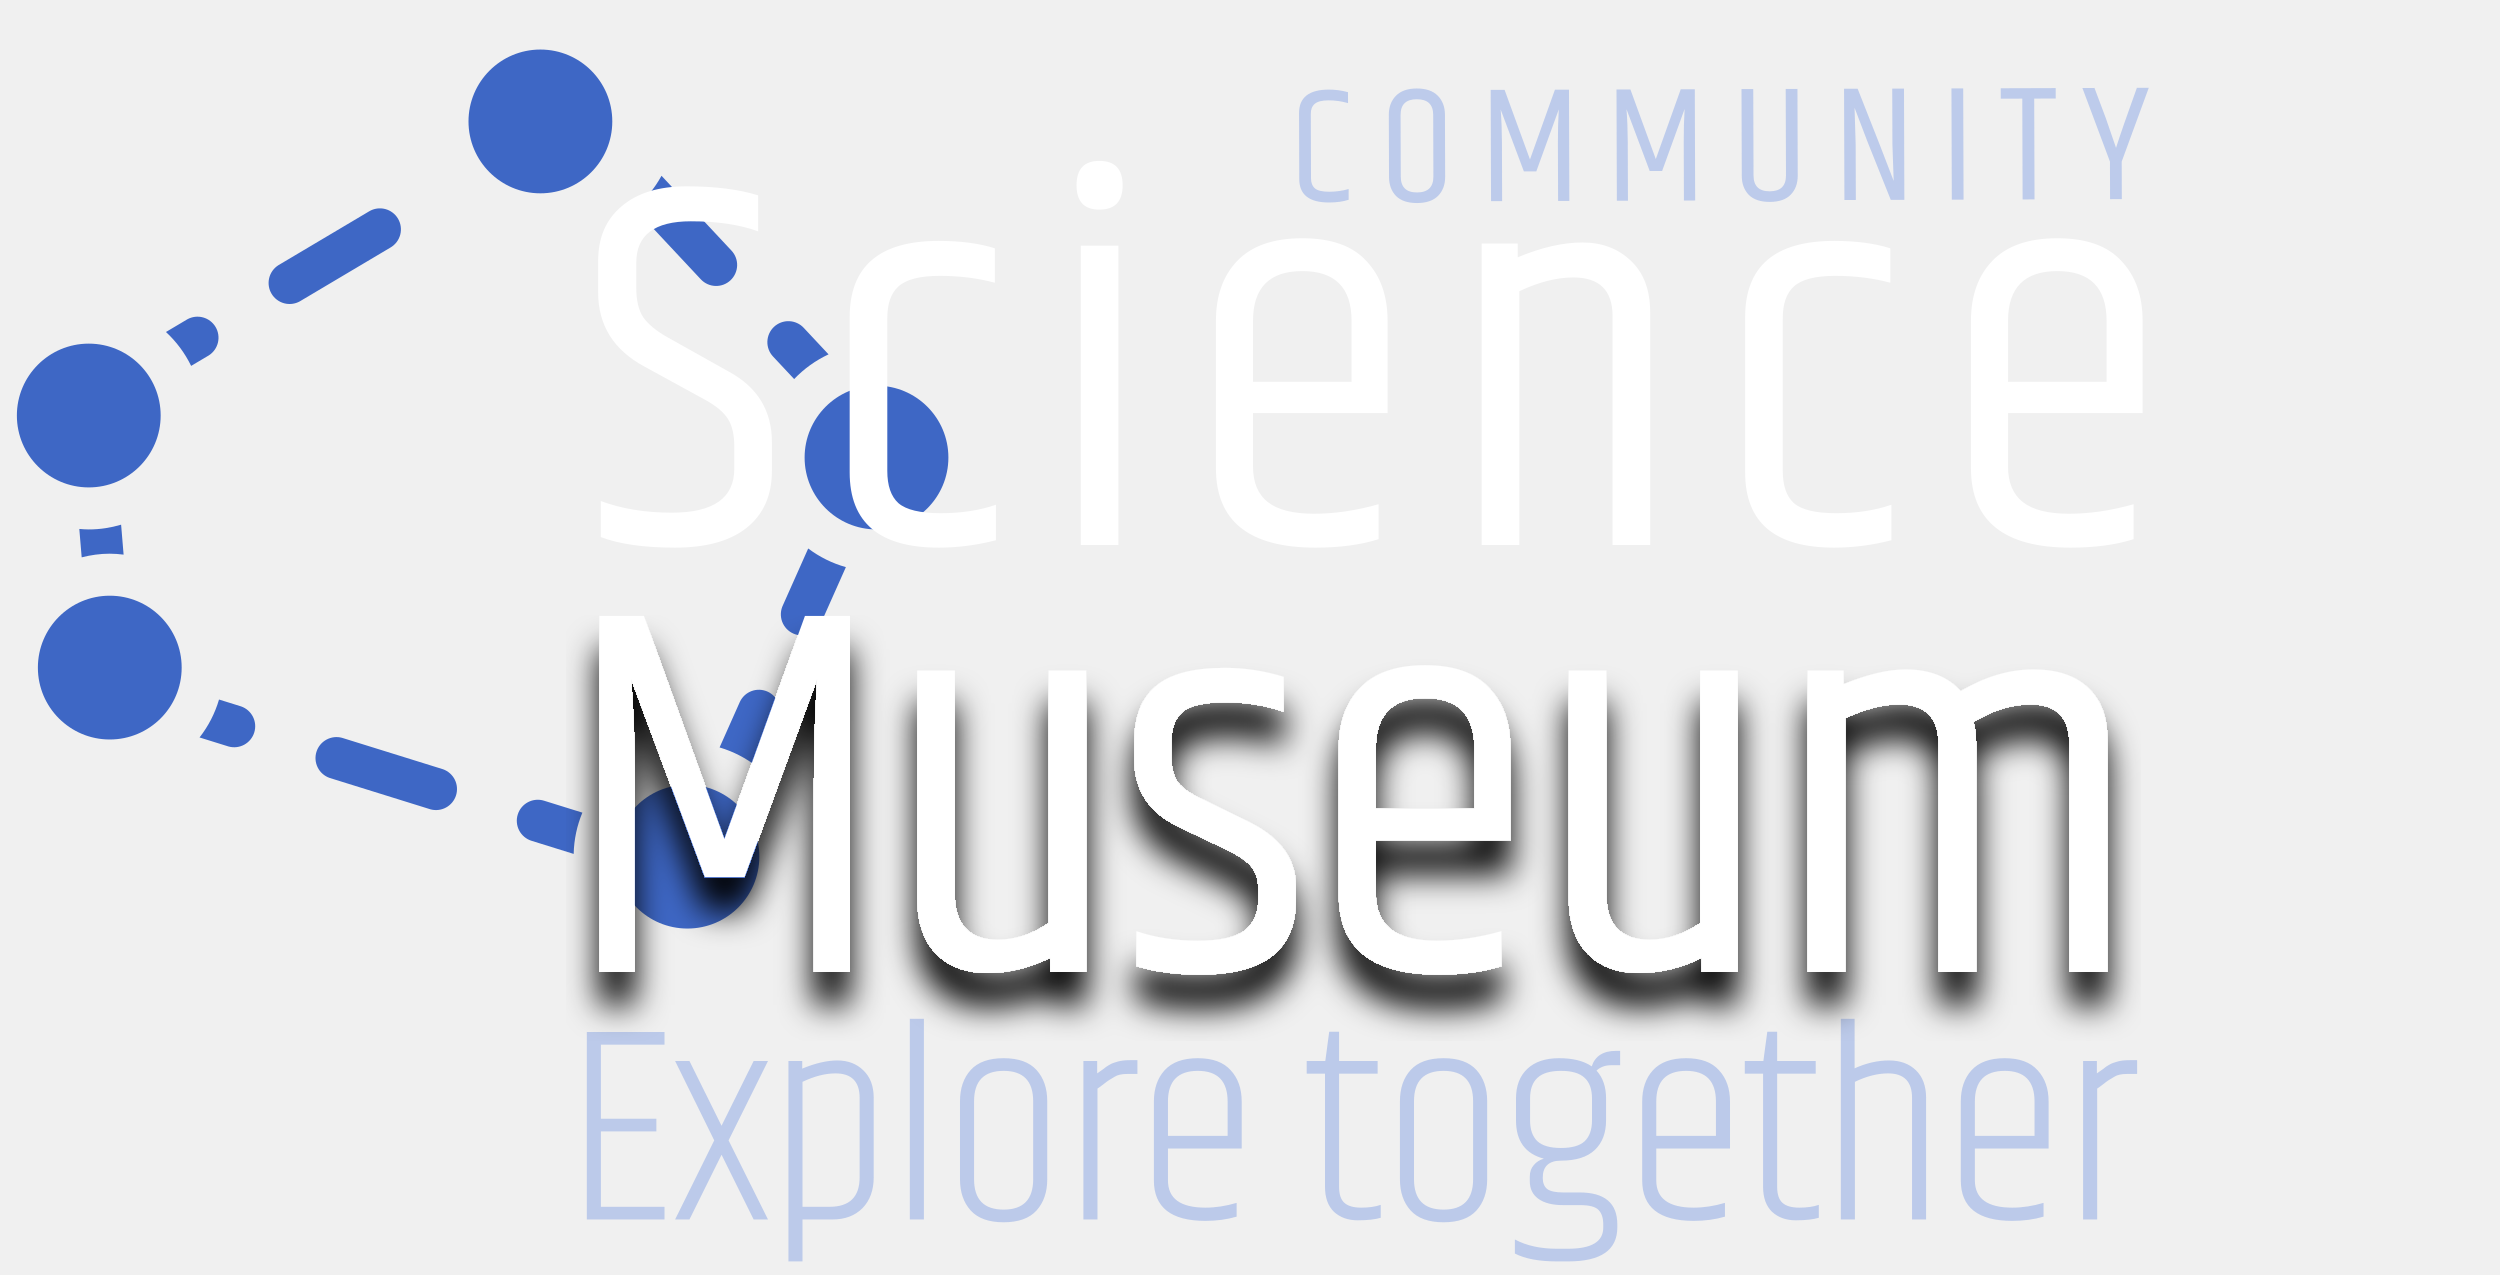
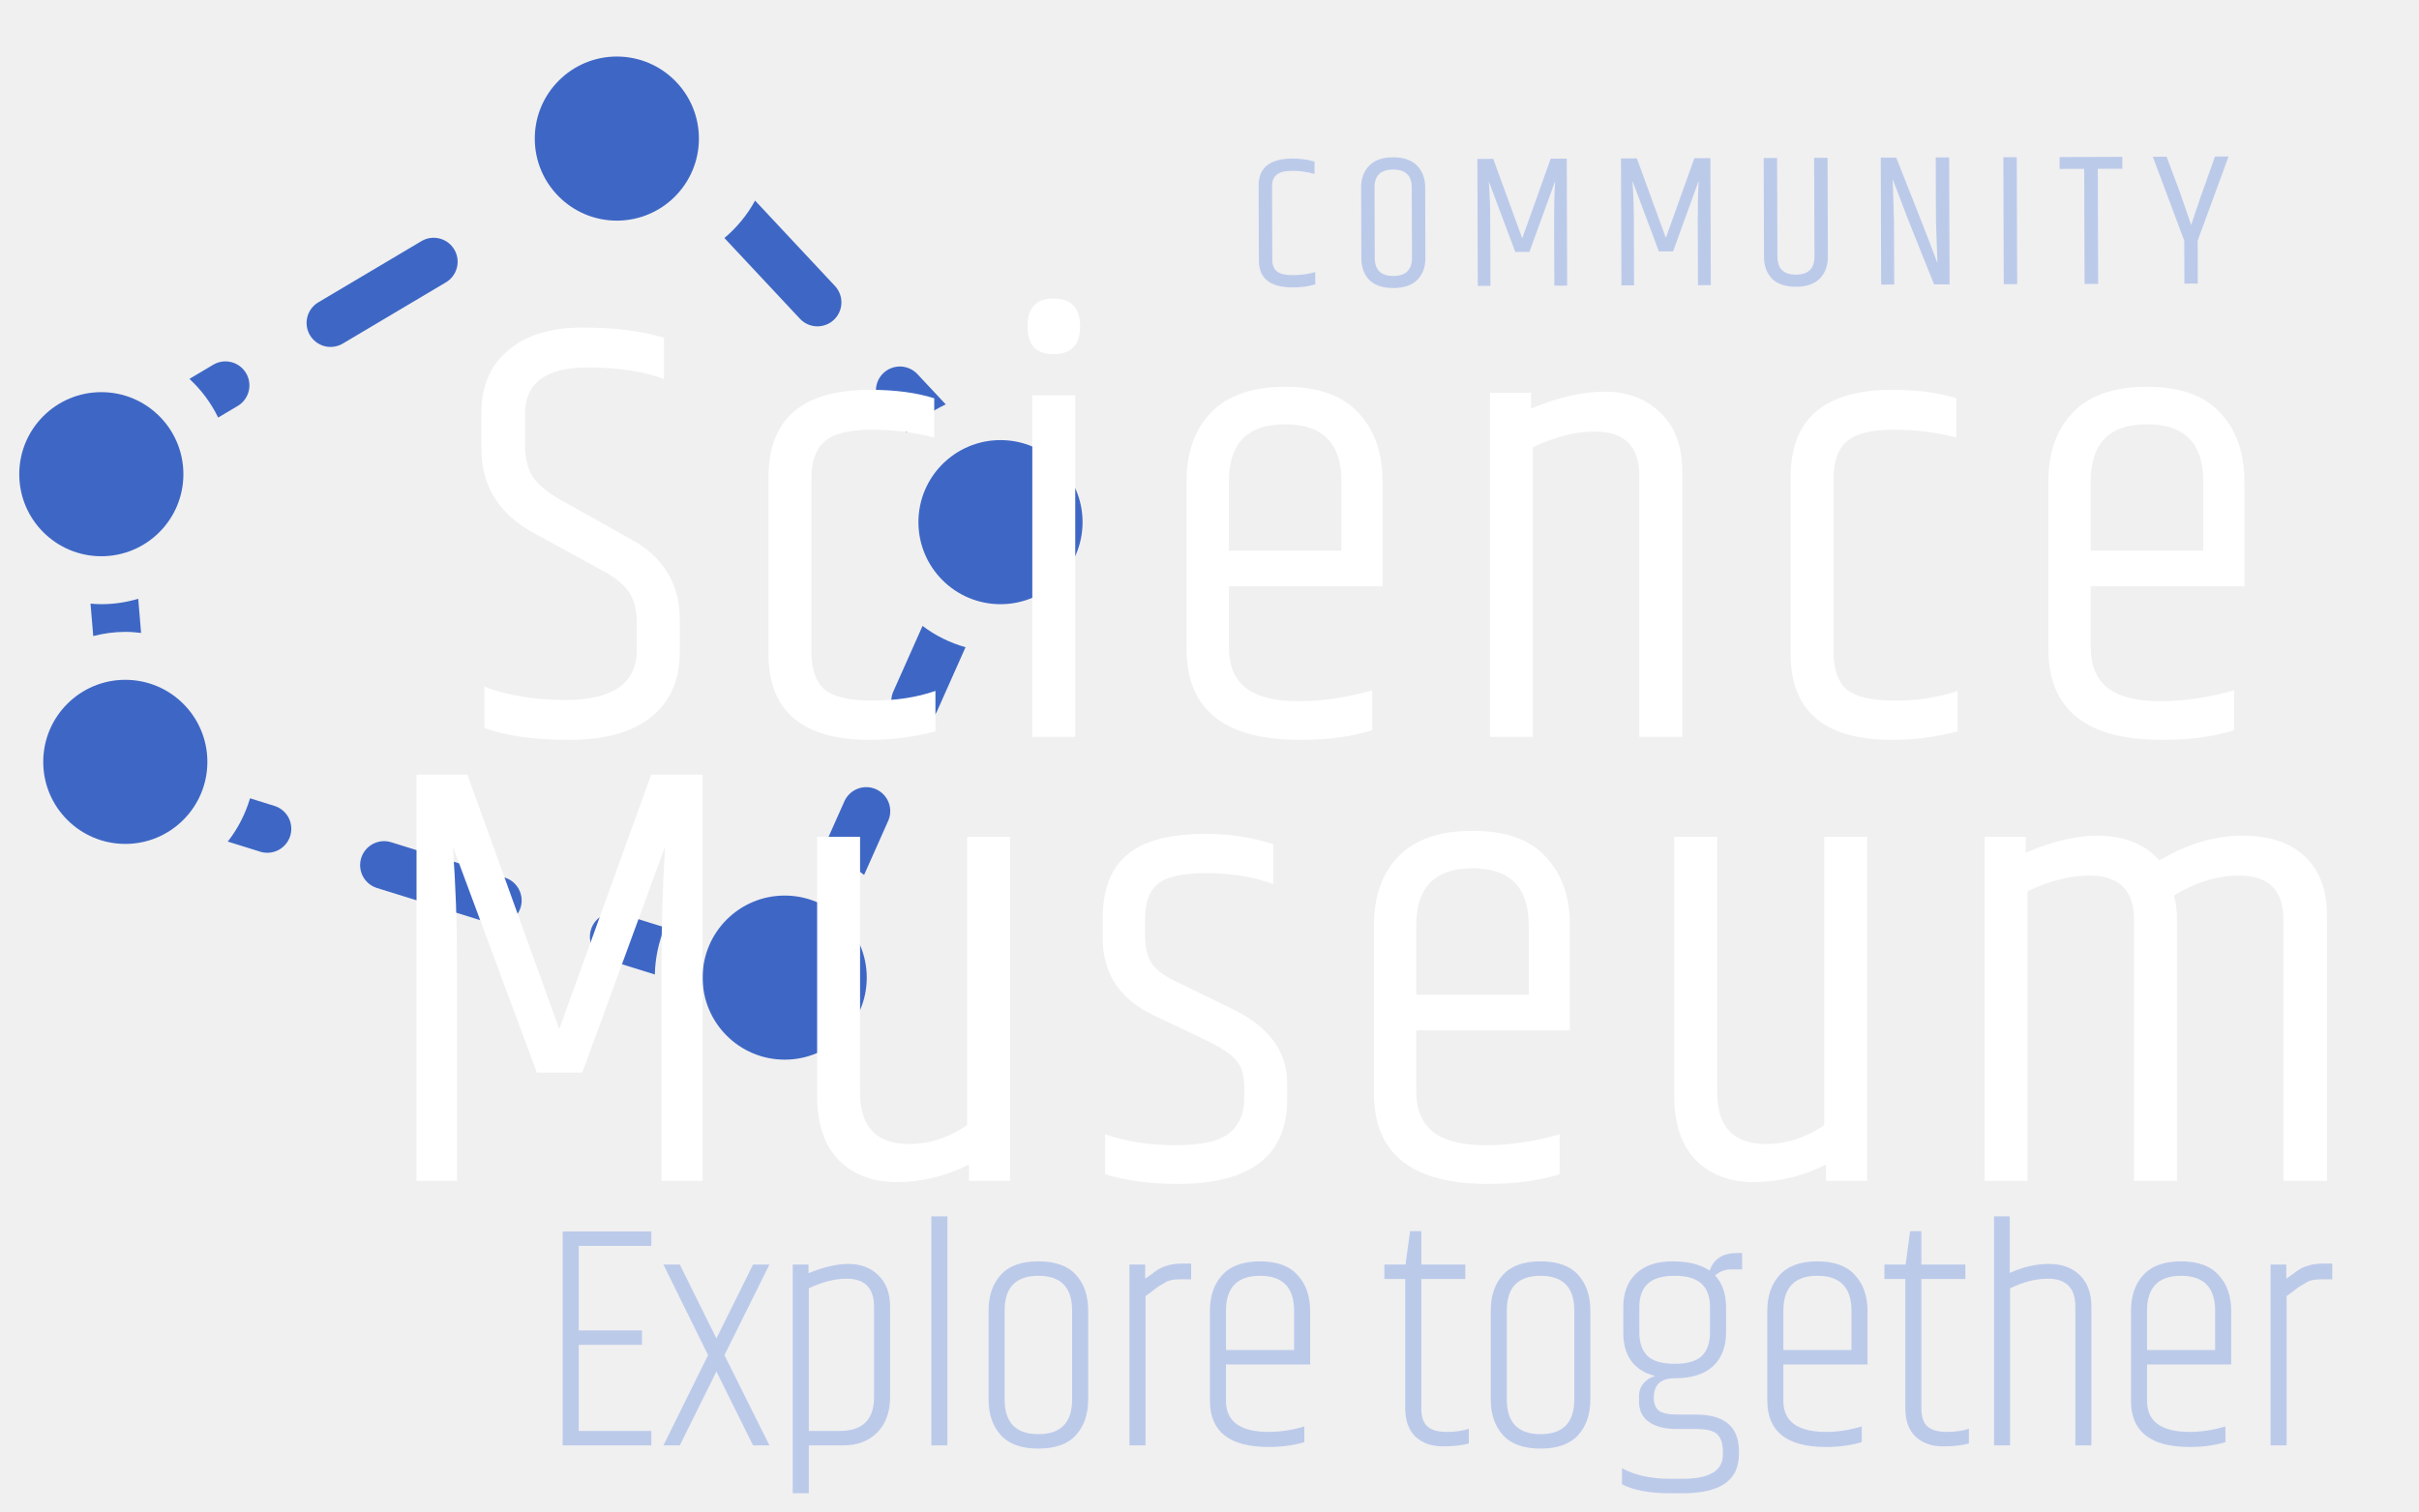
- <svg xmlns="http://www.w3.org/2000/svg" width="302" height="154" viewBox="0 0 302 154" fill="none">
+ <svg xmlns="http://www.w3.org/2000/svg" width="256" height="160" viewBox="0 0 256 160" fill="none">
  <path d="M65.28 23.354C70.077 23.354 73.965 19.466 73.965 14.669C73.965 9.873 70.077 5.985 65.28 5.985C60.484 5.985 56.595 9.873 56.595 14.669C56.595 19.466 60.484 23.354 65.28 23.354Z" fill="#3E67C5" />
  <path d="M105.882 63.956C110.678 63.956 114.566 60.067 114.566 55.271C114.566 50.474 110.678 46.586 105.882 46.586C101.085 46.586 97.197 50.474 97.197 55.271C97.197 60.067 101.085 63.956 105.882 63.956Z" fill="#3E67C5" />
  <path d="M83.043 112.169C87.84 112.169 91.728 108.281 91.728 103.484C91.728 98.688 87.84 94.799 83.043 94.799C78.246 94.799 74.358 98.688 74.358 103.484C74.358 108.281 78.246 112.169 83.043 112.169Z" fill="#3E67C5" />
  <path d="M13.261 89.331C18.057 89.331 21.946 85.442 21.946 80.646C21.946 75.849 18.057 71.961 13.261 71.961C8.464 71.961 4.576 75.849 4.576 80.646C4.576 85.442 8.464 89.331 13.261 89.331Z" fill="#3E67C5" />
  <path d="M65.72 96.725C65.402 96.625 65.067 96.59 64.736 96.62C64.404 96.649 64.081 96.745 63.786 96.899C63.491 97.054 63.229 97.266 63.016 97.522C62.803 97.778 62.642 98.074 62.544 98.392C62.444 98.71 62.409 99.045 62.439 99.377C62.469 99.709 62.564 100.031 62.719 100.326C62.874 100.621 63.085 100.883 63.341 101.096C63.597 101.309 63.893 101.47 64.211 101.569L69.3 103.153C69.342 101.391 69.706 99.706 70.354 98.166L65.72 96.725V96.725ZM14.931 66.999L14.63 63.382C13.391 63.75 12.081 63.956 10.724 63.956C10.338 63.956 9.958 63.929 9.58 63.897L9.867 67.328C10.955 67.05 12.088 66.886 13.262 66.886C13.827 66.886 14.383 66.932 14.931 66.999ZM94.023 86.828C94.275 86.217 94.279 85.532 94.033 84.918C93.788 84.304 93.313 83.811 92.709 83.542C92.105 83.273 91.42 83.25 90.8 83.478C90.18 83.706 89.673 84.167 89.387 84.763L86.925 90.291C88.585 90.78 90.111 91.578 91.447 92.614L94.023 86.828V86.828ZM29.134 85.336L26.459 84.503C25.971 86.165 25.172 87.72 24.105 89.085L27.626 90.181C28.26 90.353 28.936 90.272 29.512 89.956C30.088 89.64 30.519 89.112 30.714 88.485C30.909 87.858 30.854 87.179 30.559 86.592C30.265 86.005 29.754 85.555 29.134 85.336V85.336ZM48.077 26.412C47.907 26.125 47.682 25.875 47.415 25.675C47.148 25.475 46.844 25.33 46.522 25.248C46.199 25.165 45.863 25.147 45.533 25.195C45.203 25.242 44.886 25.355 44.599 25.525L33.616 32.046C33.062 32.401 32.666 32.958 32.514 33.599C32.362 34.24 32.465 34.915 32.801 35.481C33.137 36.047 33.681 36.461 34.316 36.635C34.952 36.808 35.63 36.727 36.207 36.41L47.19 29.889C47.768 29.545 48.186 28.986 48.353 28.334C48.519 27.682 48.42 26.99 48.077 26.412ZM53.525 92.928L41.33 89.132C40.695 88.955 40.015 89.032 39.436 89.348C38.856 89.663 38.422 90.192 38.226 90.822C38.03 91.452 38.087 92.134 38.385 92.722C38.683 93.311 39.198 93.76 39.822 93.975L52.017 97.772C52.65 97.94 53.323 97.857 53.896 97.54C54.468 97.223 54.897 96.698 55.092 96.073C55.286 95.448 55.232 94.772 54.94 94.186C54.648 93.6 54.141 93.15 53.525 92.928ZM76.663 25.195L84.656 33.739C84.884 33.983 85.157 34.18 85.461 34.318C85.764 34.456 86.092 34.532 86.425 34.543C86.759 34.554 87.091 34.5 87.403 34.382C87.715 34.265 88.001 34.087 88.244 33.859C88.735 33.399 89.023 32.763 89.046 32.09C89.069 31.418 88.823 30.764 88.364 30.273L79.909 21.234C79.082 22.744 77.981 24.087 76.663 25.195V25.195ZM94.585 73.096C94.435 73.402 94.348 73.736 94.329 74.077C94.311 74.418 94.361 74.759 94.477 75.08C94.594 75.401 94.774 75.695 95.006 75.945C95.239 76.195 95.52 76.395 95.832 76.534C96.143 76.673 96.48 76.747 96.822 76.753C97.163 76.759 97.502 76.696 97.818 76.567C98.135 76.439 98.422 76.248 98.663 76.006C98.904 75.764 99.094 75.477 99.221 75.16L102.182 68.51C100.538 68.049 98.994 67.285 97.631 66.256L94.585 73.096V73.096ZM100.089 42.807L97.088 39.6C96.86 39.356 96.587 39.16 96.283 39.023C95.98 38.885 95.653 38.809 95.32 38.797C94.987 38.786 94.654 38.841 94.343 38.958C94.031 39.075 93.745 39.253 93.502 39.48C93.258 39.708 93.062 39.981 92.925 40.285C92.787 40.588 92.71 40.916 92.699 41.249C92.688 41.582 92.743 41.914 92.86 42.226C92.977 42.538 93.155 42.823 93.382 43.066L95.932 45.791C97.12 44.547 98.53 43.535 100.089 42.807V42.807ZM23.089 44.2L25.225 42.932C25.78 42.577 26.175 42.02 26.328 41.38C26.48 40.739 26.377 40.064 26.041 39.497C25.704 38.931 25.161 38.517 24.526 38.344C23.89 38.17 23.212 38.251 22.635 38.568L20.047 40.105C21.306 41.269 22.338 42.658 23.089 44.2V44.2ZM103.986 50.686L102.926 51.647L102.121 52.406L103.986 50.686Z" fill="#3E67C5" />
  <path d="M10.723 58.88C15.52 58.88 19.408 54.992 19.408 50.195C19.408 45.399 15.52 41.51 10.723 41.51C5.927 41.51 2.038 45.399 2.038 50.195C2.038 54.992 5.927 58.88 10.723 58.88Z" fill="#3E67C5" />
-   <path d="M70.89 124.668H80.274V126.198H72.59V135.14H79.288V136.67H72.59V145.782H80.274V147.312H70.89V124.668ZM91.039 128.17H92.773L88.013 137.758L92.773 147.312H91.039L87.163 139.492L83.287 147.312H81.553L86.279 137.758L81.553 128.17H83.287L87.163 135.99L91.039 128.17ZM103.844 132.624C103.844 130.652 102.869 129.666 100.92 129.666C99.696 129.666 98.37 130.006 96.942 130.686V145.782H100.206C102.631 145.782 103.844 144.592 103.844 142.212V132.624ZM96.908 129.088C98.495 128.431 99.912 128.102 101.158 128.102C102.427 128.102 103.47 128.499 104.286 129.292C105.125 130.085 105.544 131.196 105.544 132.624V142.212C105.544 143.776 105.091 145.023 104.184 145.952C103.277 146.859 102.076 147.312 100.58 147.312H96.942V152.378H95.242V128.17H96.908V129.088ZM109.908 123.07H111.608V147.312H109.908V123.07ZM124.807 133.032C124.807 130.584 123.617 129.36 121.237 129.36C118.857 129.36 117.667 130.584 117.667 133.032V142.45C117.667 144.898 118.857 146.122 121.237 146.122C123.617 146.122 124.807 144.898 124.807 142.45V133.032ZM115.967 133.032C115.967 131.468 116.398 130.21 117.259 129.258C118.12 128.306 119.446 127.83 121.237 127.83C123.028 127.83 124.354 128.306 125.215 129.258C126.076 130.21 126.507 131.468 126.507 133.032V142.45C126.507 144.014 126.076 145.272 125.215 146.224C124.354 147.176 123.028 147.652 121.237 147.652C119.446 147.652 118.12 147.176 117.259 146.224C116.398 145.272 115.967 144.014 115.967 142.45V133.032ZM136.484 128.068H137.402V129.734H136.178C135.498 129.734 134.988 129.847 134.648 130.074C134.308 130.278 134.081 130.414 133.968 130.482C133.854 130.55 133.639 130.709 133.322 130.958C133.004 131.207 132.755 131.389 132.574 131.502V147.312H130.874V128.17H132.54V129.666C132.902 129.417 133.174 129.224 133.356 129.088C133.537 128.929 133.73 128.793 133.934 128.68C134.16 128.544 134.342 128.453 134.478 128.408C134.614 128.363 134.795 128.306 135.022 128.238C135.407 128.125 135.894 128.068 136.484 128.068ZM139.389 142.586V133.066C139.389 131.502 139.82 130.244 140.681 129.292C141.565 128.317 142.903 127.83 144.693 127.83C146.484 127.83 147.81 128.317 148.671 129.292C149.555 130.244 149.997 131.502 149.997 133.066V138.744H141.089V142.586C141.089 144.785 142.597 145.884 145.611 145.884C146.835 145.884 148.093 145.691 149.385 145.306V146.972C148.229 147.312 146.971 147.482 145.611 147.482C141.463 147.482 139.389 145.85 139.389 142.586ZM141.089 137.214H148.297V133.066C148.297 130.595 147.096 129.36 144.693 129.36C142.291 129.36 141.089 130.595 141.089 133.066V137.214ZM161.76 124.634V128.17H166.418V129.7H161.76V143.368C161.76 144.275 161.975 144.921 162.406 145.306C162.836 145.691 163.516 145.884 164.446 145.884C165.375 145.884 166.157 145.771 166.792 145.544V147.108C166.112 147.312 165.182 147.414 164.004 147.414C162.848 147.414 161.896 147.074 161.148 146.394C160.422 145.691 160.06 144.683 160.06 143.368V129.7H157.85V128.17H160.094L160.57 124.634H161.76ZM177.951 133.032C177.951 130.584 176.761 129.36 174.381 129.36C172.001 129.36 170.811 130.584 170.811 133.032V142.45C170.811 144.898 172.001 146.122 174.381 146.122C176.761 146.122 177.951 144.898 177.951 142.45V133.032ZM169.111 133.032C169.111 131.468 169.541 130.21 170.403 129.258C171.264 128.306 172.59 127.83 174.381 127.83C176.171 127.83 177.497 128.306 178.359 129.258C179.22 130.21 179.651 131.468 179.651 133.032V142.45C179.651 144.014 179.22 145.272 178.359 146.224C177.497 147.176 176.171 147.652 174.381 147.652C172.59 147.652 171.264 147.176 170.403 146.224C169.541 145.272 169.111 144.014 169.111 142.45V133.032ZM195.713 128.68H194.591C193.911 128.68 193.333 128.895 192.857 129.326C193.628 130.165 194.013 131.287 194.013 132.692V135.344C194.013 136.863 193.56 138.053 192.653 138.914C191.747 139.775 190.387 140.206 188.573 140.206C187.1 140.206 186.363 140.897 186.363 142.28C186.363 142.892 186.545 143.345 186.907 143.64C187.293 143.912 187.927 144.048 188.811 144.048H190.817C193.855 144.048 195.373 145.34 195.373 147.924V148.264C195.373 151.007 193.401 152.378 189.457 152.378H188.063C185.91 152.378 184.221 152.061 182.997 151.426V149.726C184.38 150.474 186.069 150.848 188.063 150.848H189.423C192.257 150.848 193.673 149.998 193.673 148.298V147.924C193.673 147.131 193.481 146.541 193.095 146.156C192.733 145.771 191.985 145.578 190.851 145.578H188.811C187.542 145.578 186.556 145.329 185.853 144.83C185.151 144.331 184.799 143.617 184.799 142.688V142.144C184.799 141.577 184.958 141.113 185.275 140.75C185.593 140.365 186.001 140.104 186.499 139.968C184.255 139.379 183.133 137.837 183.133 135.344V132.692C183.133 131.173 183.587 129.983 184.493 129.122C185.4 128.261 186.681 127.83 188.335 127.83C190.013 127.83 191.327 128.159 192.279 128.816C192.687 127.569 193.662 126.946 195.203 126.946H195.713V128.68ZM192.313 135.344V132.692C192.313 131.581 192.019 130.754 191.429 130.21C190.84 129.643 189.888 129.36 188.573 129.36C187.259 129.36 186.307 129.643 185.717 130.21C185.128 130.754 184.833 131.581 184.833 132.692V135.344C184.833 136.455 185.128 137.293 185.717 137.86C186.307 138.404 187.259 138.676 188.573 138.676C189.888 138.676 190.84 138.404 191.429 137.86C192.019 137.293 192.313 136.455 192.313 135.344ZM198.377 142.586V133.066C198.377 131.502 198.807 130.244 199.669 129.292C200.553 128.317 201.89 127.83 203.681 127.83C205.471 127.83 206.797 128.317 207.659 129.292C208.543 130.244 208.985 131.502 208.985 133.066V138.744H200.077V142.586C200.077 144.785 201.584 145.884 204.599 145.884C205.823 145.884 207.081 145.691 208.373 145.306V146.972C207.217 147.312 205.959 147.482 204.599 147.482C200.451 147.482 198.377 145.85 198.377 142.586ZM200.077 137.214H207.285V133.066C207.285 130.595 206.083 129.36 203.681 129.36C201.278 129.36 200.077 130.595 200.077 133.066V137.214ZM214.68 124.634V128.17H219.338V129.7H214.68V143.368C214.68 144.275 214.896 144.921 215.326 145.306C215.757 145.691 216.437 145.884 217.366 145.884C218.296 145.884 219.078 145.771 219.712 145.544V147.108C219.032 147.312 218.103 147.414 216.924 147.414C215.768 147.414 214.816 147.074 214.068 146.394C213.343 145.691 212.98 144.683 212.98 143.368V129.7H210.77V128.17H213.014L213.49 124.634H214.68ZM222.371 123.07H224.037V129.054C225.443 128.419 226.825 128.102 228.185 128.102C229.545 128.102 230.633 128.499 231.449 129.292C232.265 130.085 232.673 131.196 232.673 132.624V147.312H230.973V132.624C230.973 130.652 230.01 129.666 228.083 129.666C226.814 129.666 225.477 130.006 224.071 130.686V147.312H222.371V123.07ZM236.864 142.586V133.066C236.864 131.502 237.294 130.244 238.156 129.292C239.04 128.317 240.377 127.83 242.168 127.83C243.958 127.83 245.284 128.317 246.146 129.292C247.03 130.244 247.472 131.502 247.472 133.066V138.744H238.564V142.586C238.564 144.785 240.071 145.884 243.086 145.884C244.31 145.884 245.568 145.691 246.86 145.306V146.972C245.704 147.312 244.446 147.482 243.086 147.482C238.938 147.482 236.864 145.85 236.864 142.586ZM238.564 137.214H245.772V133.066C245.772 130.595 244.57 129.36 242.168 129.36C239.765 129.36 238.564 130.595 238.564 133.066V137.214ZM257.247 128.068H258.165V129.734H256.941C256.261 129.734 255.751 129.847 255.411 130.074C255.071 130.278 254.845 130.414 254.731 130.482C254.618 130.55 254.403 130.709 254.085 130.958C253.768 131.207 253.519 131.389 253.337 131.502V147.312H251.637V128.17H253.303V129.666C253.666 129.417 253.938 129.224 254.119 129.088C254.301 128.929 254.493 128.793 254.697 128.68C254.924 128.544 255.105 128.453 255.241 128.408C255.377 128.363 255.559 128.306 255.785 128.238C256.171 128.125 256.658 128.068 257.247 128.068Z" fill="#BCCAEA" />
-   <g filter="url(#filter0_d_120_279)">
-     <path d="M102.677 74.406V117.414H98.325V94.758C98.325 90.363 98.453 86.118 98.709 82.022L89.941 105.958H85.141L76.245 82.022C76.544 85.99 76.693 90.214 76.693 94.694V117.414H72.405V74.406H77.781L87.509 101.35L97.237 74.406H102.677ZM120.528 113.51C122.661 113.51 124.709 112.849 126.672 111.526V80.998H131.216V117.414H126.864V115.686C124.389 116.923 121.851 117.542 119.248 117.542C116.688 117.542 114.64 116.774 113.104 115.238C111.568 113.659 110.8 111.398 110.8 108.454V80.998H115.344V108.07C115.344 111.697 117.072 113.51 120.528 113.51ZM137.023 89.574C137.023 86.587 137.877 84.369 139.583 82.918C141.29 81.425 144.085 80.678 147.967 80.678C150.357 80.678 152.725 81.041 155.071 81.766V85.99C152.938 85.222 150.591 84.838 148.031 84.838C145.471 84.838 143.743 85.222 142.847 85.99C141.951 86.715 141.503 87.953 141.503 89.702V91.366C141.503 92.731 141.759 93.777 142.271 94.502C142.826 95.227 143.829 95.91 145.279 96.55L150.783 99.238C154.623 101.115 156.543 103.718 156.543 107.046V108.774C156.543 114.747 152.682 117.734 144.959 117.734C142.058 117.734 139.498 117.393 137.279 116.71V112.486C139.498 113.254 141.951 113.638 144.639 113.638C147.37 113.638 149.269 113.233 150.335 112.422C151.445 111.569 151.999 110.331 151.999 108.71V107.43C151.999 106.235 151.722 105.318 151.167 104.678C150.613 103.995 149.525 103.27 147.903 102.502L142.399 99.878C138.815 98.171 137.023 95.462 137.023 91.75V89.574ZM161.722 108.134V90.342C161.722 87.313 162.576 84.902 164.282 83.11C166.032 81.275 168.656 80.358 172.154 80.358C175.653 80.358 178.234 81.275 179.898 83.11C181.605 84.902 182.458 87.313 182.458 90.342V101.478H166.202V107.942C166.202 109.862 166.8 111.291 167.994 112.23C169.189 113.169 171.045 113.638 173.562 113.638C176.08 113.638 178.682 113.254 181.37 112.486V116.71C179.237 117.393 176.698 117.734 173.754 117.734C165.733 117.734 161.722 114.534 161.722 108.134ZM166.202 97.702H178.106V90.342C178.106 86.331 176.122 84.326 172.154 84.326C168.186 84.326 166.202 86.331 166.202 90.342V97.702ZM199.235 113.51C201.369 113.51 203.417 112.849 205.379 111.526V80.998H209.923V117.414H205.571V115.686C203.097 116.923 200.558 117.542 197.955 117.542C195.395 117.542 193.347 116.774 191.811 115.238C190.275 113.659 189.507 111.398 189.507 108.454V80.998H194.051V108.07C194.051 111.697 195.779 113.51 199.235 113.51ZM236.851 83.494C239.795 81.745 242.718 80.87 245.619 80.87C248.52 80.87 250.739 81.617 252.275 83.11C253.811 84.561 254.579 86.63 254.579 89.318V117.414H249.971V89.766C249.971 86.651 248.414 85.094 245.299 85.094C242.995 85.094 240.691 85.798 238.387 87.206C238.6 87.846 238.707 88.699 238.707 89.766V117.414H234.163V89.766C234.163 86.651 232.584 85.094 229.427 85.094C227.422 85.094 225.246 85.649 222.899 86.758V117.414H218.355V80.998H222.707V82.662C225.566 81.467 228.062 80.87 230.195 80.87C233.096 80.87 235.315 81.745 236.851 83.494Z" fill="white" />
-   </g>
-   <path d="M72.255 31.532C72.255 28.716 73.193 26.519 75.071 24.94C76.948 23.319 79.572 22.508 82.943 22.508C86.356 22.508 89.236 22.871 91.583 23.596V27.948C89.364 27.137 86.655 26.732 83.455 26.732C79.06 26.732 76.863 28.396 76.863 31.724V34.796C76.863 36.289 77.14 37.463 77.695 38.316C78.292 39.169 79.273 39.98 80.639 40.748L88.063 44.908C91.519 46.785 93.247 49.623 93.247 53.42V56.876C93.247 59.82 92.244 62.103 90.239 63.724C88.233 65.345 85.332 66.156 81.535 66.156C77.78 66.156 74.793 65.729 72.575 64.876V60.524C75.092 61.463 77.951 61.932 81.151 61.932C86.185 61.932 88.703 60.161 88.703 56.62V53.932C88.703 52.524 88.447 51.415 87.935 50.604C87.423 49.793 86.505 49.025 85.183 48.3L77.823 44.268C74.111 42.263 72.255 39.276 72.255 35.308V31.532ZM102.641 38.316C102.641 32.172 106.225 29.1 113.393 29.1C116.038 29.1 118.3 29.399 120.177 29.996V34.156C118.129 33.601 115.91 33.324 113.521 33.324C111.132 33.324 109.468 33.751 108.529 34.604C107.633 35.415 107.185 36.695 107.185 38.444V56.876C107.185 58.668 107.633 59.969 108.529 60.78C109.468 61.591 111.174 61.996 113.649 61.996C116.124 61.996 118.342 61.655 120.305 60.972V65.26C118.001 65.857 115.697 66.156 113.393 66.156C106.225 66.156 102.641 63.127 102.641 57.068V38.316ZM132.799 25.324C130.964 25.324 130.047 24.343 130.047 22.38C130.047 20.417 130.964 19.436 132.799 19.436C134.676 19.436 135.615 20.417 135.615 22.38C135.615 24.343 134.676 25.324 132.799 25.324ZM130.559 29.676H135.103V65.836H130.559V29.676ZM146.884 56.556V38.764C146.884 35.735 147.737 33.324 149.444 31.532C151.193 29.697 153.817 28.78 157.316 28.78C160.814 28.78 163.396 29.697 165.06 31.532C166.766 33.324 167.62 35.735 167.62 38.764V49.9H151.364V56.364C151.364 58.284 151.961 59.713 153.156 60.652C154.35 61.591 156.206 62.06 158.724 62.06C161.241 62.06 163.844 61.676 166.532 60.908V65.132C164.398 65.815 161.86 66.156 158.916 66.156C150.894 66.156 146.884 62.956 146.884 56.556ZM151.364 46.124H163.268V38.764C163.268 34.753 161.284 32.748 157.316 32.748C153.348 32.748 151.364 34.753 151.364 38.764V46.124ZM183.341 31.084C186.199 29.889 188.802 29.292 191.149 29.292C193.538 29.292 195.501 30.039 197.037 31.532C198.573 32.983 199.341 35.052 199.341 37.74V65.836H194.797V38.188C194.797 35.073 193.218 33.516 190.061 33.516C188.055 33.516 185.879 34.071 183.533 35.18V65.836H178.989V29.42H183.341V31.084ZM210.814 38.316C210.814 32.172 214.398 29.1 221.566 29.1C224.211 29.1 226.472 29.399 228.35 29.996V34.156C226.302 33.601 224.083 33.324 221.694 33.324C219.304 33.324 217.64 33.751 216.702 34.604C215.806 35.415 215.358 36.695 215.358 38.444V56.876C215.358 58.668 215.806 59.969 216.702 60.78C217.64 61.591 219.347 61.996 221.822 61.996C224.296 61.996 226.515 61.655 228.478 60.972V65.26C226.174 65.857 223.87 66.156 221.566 66.156C214.398 66.156 210.814 63.127 210.814 57.068V38.316ZM238.091 56.556V38.764C238.091 35.735 238.944 33.324 240.651 31.532C242.4 29.697 245.024 28.78 248.523 28.78C252.022 28.78 254.603 29.697 256.267 31.532C257.974 33.324 258.827 35.735 258.827 38.764V49.9H242.571V56.364C242.571 58.284 243.168 59.713 244.363 60.652C245.558 61.591 247.414 62.06 249.931 62.06C252.448 62.06 255.051 61.676 257.739 60.908V65.132C255.606 65.815 253.067 66.156 250.123 66.156C242.102 66.156 238.091 62.956 238.091 56.556ZM242.571 46.124H254.475V38.764C254.475 34.753 252.491 32.748 248.523 32.748C244.555 32.748 242.571 34.753 242.571 38.764V46.124Z" fill="white" />
-   <path d="M156.925 13.673C156.919 11.78 158.116 10.829 160.516 10.822C161.289 10.819 162.063 10.924 162.837 11.134L162.841 12.454C162.053 12.23 161.266 12.119 160.48 12.122C159.693 12.124 159.14 12.266 158.821 12.547C158.502 12.815 158.343 13.216 158.345 13.749L158.37 21.569C158.372 22.089 158.533 22.488 158.854 22.767C159.188 23.033 159.762 23.164 160.575 23.162C161.402 23.159 162.181 23.05 162.914 22.834L162.918 24.134C162.252 24.35 161.466 24.459 160.559 24.462C158.159 24.469 156.956 23.527 156.95 21.633L156.925 13.673ZM173.13 13.882C173.126 12.615 172.464 11.984 171.144 11.988C169.837 11.992 169.186 12.627 169.19 13.894L169.213 21.334C169.218 22.614 169.873 23.252 171.18 23.248C172.5 23.244 173.158 22.601 173.153 21.321L173.13 13.882ZM167.77 13.879C167.767 12.932 168.051 12.164 168.622 11.576C169.194 10.987 170.033 10.691 171.139 10.688C172.259 10.684 173.107 10.975 173.682 11.56C174.257 12.145 174.547 12.91 174.55 13.857L174.574 21.357C174.577 22.304 174.292 23.071 173.721 23.66C173.149 24.235 172.304 24.524 171.184 24.528C170.064 24.531 169.216 24.247 168.641 23.676C168.079 23.091 167.797 22.325 167.794 21.379L167.77 13.879ZM189.534 10.829L189.577 24.269L188.217 24.273L188.194 17.193C188.19 15.82 188.225 14.493 188.301 13.213L185.585 20.702L184.085 20.706L181.281 13.235C181.379 14.475 181.429 15.795 181.434 17.195L181.457 24.295L180.117 24.299L180.074 10.859L181.754 10.854L184.821 19.264L187.834 10.834L189.534 10.829ZM204.733 10.78L204.776 24.22L203.416 24.225L203.394 17.145C203.389 15.771 203.425 14.445 203.501 13.164L200.785 20.653L199.285 20.658L196.481 13.187C196.578 14.427 196.629 15.746 196.633 17.146L196.656 24.246L195.316 24.251L195.273 10.811L196.953 10.805L200.02 19.215L203.033 10.786L204.733 10.78ZM215.713 10.745L217.133 10.741L217.166 21.221C217.169 22.167 216.885 22.935 216.314 23.523C215.755 24.099 214.916 24.388 213.796 24.391C212.676 24.395 211.829 24.111 211.254 23.54C210.692 22.955 210.409 22.189 210.406 21.242L210.373 10.762L211.793 10.758L211.826 21.198C211.83 22.478 212.486 23.116 213.792 23.111C215.099 23.107 215.75 22.465 215.746 21.185L215.713 10.745ZM228.758 21.864L228.604 17.444L228.582 10.704L230.002 10.7L230.045 24.14L228.405 24.145L225.623 17.194C225.515 16.914 224.984 15.522 224.03 13.019L224.164 17.418L224.185 24.158L222.805 24.163L222.762 10.723L224.402 10.717C226.539 16.097 227.991 19.813 228.758 21.864ZM235.735 10.681L237.155 10.677L237.198 24.117L235.778 24.121L235.735 10.681ZM248.328 10.641L248.332 11.901L245.732 11.909L245.771 24.089L244.331 24.094L244.292 11.914L241.692 11.922L241.688 10.662L248.328 10.641ZM256.316 24.055L254.896 24.06L254.882 19.52L251.553 10.631L253.013 10.626L254.385 14.281C254.439 14.428 254.849 15.62 255.616 17.858C256.105 16.323 256.944 13.907 258.133 10.61L259.573 10.605L256.302 19.515L256.316 24.055Z" fill="#BDCBEB" />
-   <defs>
-     <filter id="filter0_d_120_279" x="68.405" y="74.406" width="190.174" height="51.328" filterUnits="userSpaceOnUse" color-interpolation-filters="sRGB">
-       <feFlood flood-opacity="0" result="BackgroundImageFix" />
-       <feColorMatrix in="SourceAlpha" type="matrix" values="0 0 0 0 0 0 0 0 0 0 0 0 0 0 0 0 0 0 127 0" result="hardAlpha" />
-       <feOffset dy="4" />
-       <feGaussianBlur stdDeviation="2" />
-       <feComposite in2="hardAlpha" operator="out" />
-       <feColorMatrix type="matrix" values="0 0 0 0 0 0 0 0 0 0 0 0 0 0 0 0 0 0 1 0" />
-       <feBlend mode="normal" in2="BackgroundImageFix" result="effect1_dropShadow_120_279" />
-       <feBlend mode="normal" in="SourceGraphic" in2="effect1_dropShadow_120_279" result="shape" />
-     </filter>
-   </defs>
+   <path d="M59.545 130.356H68.929V131.886H61.245V140.828H67.943V142.358H61.245V151.47H68.929V153H59.545V130.356ZM79.694 133.858H81.428L76.668 143.446L81.428 153H79.694L75.818 145.18L71.942 153H70.208L74.934 143.446L70.208 133.858H71.942L75.818 141.678L79.694 133.858ZM92.499 138.312C92.499 136.34 91.524 135.354 89.575 135.354C88.35 135.354 87.025 135.694 85.597 136.374V151.47H88.861C91.286 151.47 92.499 150.28 92.499 147.9V138.312ZM85.562 134.776C87.149 134.119 88.566 133.79 89.812 133.79C91.082 133.79 92.124 134.187 92.941 134.98C93.779 135.773 94.198 136.884 94.198 138.312V147.9C94.198 149.464 93.745 150.711 92.838 151.64C91.932 152.547 90.731 153 89.234 153H85.597V158.066H83.897V133.858H85.562V134.776ZM98.563 128.758H100.263V153H98.563V128.758ZM113.461 138.72C113.461 136.272 112.271 135.048 109.891 135.048C107.511 135.048 106.321 136.272 106.321 138.72V148.138C106.321 150.586 107.511 151.81 109.891 151.81C112.271 151.81 113.461 150.586 113.461 148.138V138.72ZM104.621 138.72C104.621 137.156 105.052 135.898 105.913 134.946C106.775 133.994 108.101 133.518 109.891 133.518C111.682 133.518 113.008 133.994 113.869 134.946C114.731 135.898 115.161 137.156 115.161 138.72V148.138C115.161 149.702 114.731 150.96 113.869 151.912C113.008 152.864 111.682 153.34 109.891 153.34C108.101 153.34 106.775 152.864 105.913 151.912C105.052 150.96 104.621 149.702 104.621 148.138V138.72ZM125.138 133.756H126.056V135.422H124.832C124.152 135.422 123.642 135.535 123.302 135.762C122.962 135.966 122.735 136.102 122.622 136.17C122.509 136.238 122.293 136.397 121.976 136.646C121.659 136.895 121.409 137.077 121.228 137.19V153H119.528V133.858H121.194V135.354C121.557 135.105 121.829 134.912 122.01 134.776C122.191 134.617 122.384 134.481 122.588 134.368C122.815 134.232 122.996 134.141 123.132 134.096C123.268 134.051 123.449 133.994 123.676 133.926C124.061 133.813 124.549 133.756 125.138 133.756ZM128.044 148.274V138.754C128.044 137.19 128.474 135.932 129.336 134.98C130.22 134.005 131.557 133.518 133.348 133.518C135.138 133.518 136.464 134.005 137.326 134.98C138.21 135.932 138.652 137.19 138.652 138.754V144.432H129.744V148.274C129.744 150.473 131.251 151.572 134.266 151.572C135.49 151.572 136.748 151.379 138.04 150.994V152.66C136.884 153 135.626 153.17 134.266 153.17C130.118 153.17 128.044 151.538 128.044 148.274ZM129.744 142.902H136.952V138.754C136.952 136.283 135.75 135.048 133.348 135.048C130.945 135.048 129.744 136.283 129.744 138.754V142.902ZM150.414 130.322V133.858H155.072V135.388H150.414V149.056C150.414 149.963 150.629 150.609 151.06 150.994C151.491 151.379 152.171 151.572 153.1 151.572C154.029 151.572 154.811 151.459 155.446 151.232V152.796C154.766 153 153.837 153.102 152.658 153.102C151.502 153.102 150.55 152.762 149.802 152.082C149.077 151.379 148.714 150.371 148.714 149.056V135.388H146.504V133.858H148.748L149.224 130.322H150.414ZM166.605 138.72C166.605 136.272 165.415 135.048 163.035 135.048C160.655 135.048 159.465 136.272 159.465 138.72V148.138C159.465 150.586 160.655 151.81 163.035 151.81C165.415 151.81 166.605 150.586 166.605 148.138V138.72ZM157.765 138.72C157.765 137.156 158.196 135.898 159.057 134.946C159.918 133.994 161.244 133.518 163.035 133.518C164.826 133.518 166.152 133.994 167.013 134.946C167.874 135.898 168.305 137.156 168.305 138.72V148.138C168.305 149.702 167.874 150.96 167.013 151.912C166.152 152.864 164.826 153.34 163.035 153.34C161.244 153.34 159.918 152.864 159.057 151.912C158.196 150.96 157.765 149.702 157.765 148.138V138.72ZM184.368 134.368H183.246C182.566 134.368 181.988 134.583 181.512 135.014C182.282 135.853 182.668 136.975 182.668 138.38V141.032C182.668 142.551 182.214 143.741 181.308 144.602C180.401 145.463 179.041 145.894 177.228 145.894C175.754 145.894 175.018 146.585 175.018 147.968C175.018 148.58 175.199 149.033 175.562 149.328C175.947 149.6 176.582 149.736 177.466 149.736H179.472C182.509 149.736 184.028 151.028 184.028 153.612V153.952C184.028 156.695 182.056 158.066 178.112 158.066H176.718C174.564 158.066 172.876 157.749 171.652 157.114V155.414C173.034 156.162 174.723 156.536 176.718 156.536H178.078C180.911 156.536 182.328 155.686 182.328 153.986V153.612C182.328 152.819 182.135 152.229 181.75 151.844C181.387 151.459 180.639 151.266 179.506 151.266H177.466C176.196 151.266 175.21 151.017 174.508 150.518C173.805 150.019 173.454 149.305 173.454 148.376V147.832C173.454 147.265 173.612 146.801 173.93 146.438C174.247 146.053 174.655 145.792 175.154 145.656C172.91 145.067 171.788 143.525 171.788 141.032V138.38C171.788 136.861 172.241 135.671 173.148 134.81C174.054 133.949 175.335 133.518 176.99 133.518C178.667 133.518 179.982 133.847 180.934 134.504C181.342 133.257 182.316 132.634 183.858 132.634H184.368V134.368ZM180.968 141.032V138.38C180.968 137.269 180.673 136.442 180.084 135.898C179.494 135.331 178.542 135.048 177.228 135.048C175.913 135.048 174.961 135.331 174.372 135.898C173.782 136.442 173.488 137.269 173.488 138.38V141.032C173.488 142.143 173.782 142.981 174.372 143.548C174.961 144.092 175.913 144.364 177.228 144.364C178.542 144.364 179.494 144.092 180.084 143.548C180.673 142.981 180.968 142.143 180.968 141.032ZM187.031 148.274V138.754C187.031 137.19 187.462 135.932 188.323 134.98C189.207 134.005 190.544 133.518 192.335 133.518C194.126 133.518 195.452 134.005 196.313 134.98C197.197 135.932 197.639 137.19 197.639 138.754V144.432H188.731V148.274C188.731 150.473 190.238 151.572 193.253 151.572C194.477 151.572 195.735 151.379 197.027 150.994V152.66C195.871 153 194.613 153.17 193.253 153.17C189.105 153.17 187.031 151.538 187.031 148.274ZM188.731 142.902H195.939V138.754C195.939 136.283 194.738 135.048 192.335 135.048C189.932 135.048 188.731 136.283 188.731 138.754V142.902ZM203.335 130.322V133.858H207.993V135.388H203.335V149.056C203.335 149.963 203.55 150.609 203.981 150.994C204.411 151.379 205.091 151.572 206.021 151.572C206.95 151.572 207.732 151.459 208.367 151.232V152.796C207.687 153 206.757 153.102 205.579 153.102C204.423 153.102 203.471 152.762 202.723 152.082C201.997 151.379 201.635 150.371 201.635 149.056V135.388H199.425V133.858H201.669L202.145 130.322H203.335ZM211.026 128.758H212.692V134.742C214.097 134.107 215.48 133.79 216.84 133.79C218.2 133.79 219.288 134.187 220.104 134.98C220.92 135.773 221.328 136.884 221.328 138.312V153H219.628V138.312C219.628 136.34 218.664 135.354 216.738 135.354C215.468 135.354 214.131 135.694 212.726 136.374V153H211.026V128.758ZM225.518 148.274V138.754C225.518 137.19 225.949 135.932 226.81 134.98C227.694 134.005 229.031 133.518 230.822 133.518C232.613 133.518 233.939 134.005 234.8 134.98C235.684 135.932 236.126 137.19 236.126 138.754V144.432H227.218V148.274C227.218 150.473 228.725 151.572 231.74 151.572C232.964 151.572 234.222 151.379 235.514 150.994V152.66C234.358 153 233.1 153.17 231.74 153.17C227.592 153.17 225.518 151.538 225.518 148.274ZM227.218 142.902H234.426V138.754C234.426 136.283 233.225 135.048 230.822 135.048C228.419 135.048 227.218 136.283 227.218 138.754V142.902ZM245.902 133.756H246.82V135.422H245.596C244.916 135.422 244.406 135.535 244.066 135.762C243.726 135.966 243.499 136.102 243.386 136.17C243.272 136.238 243.057 136.397 242.74 136.646C242.422 136.895 242.173 137.077 241.992 137.19V153H240.292V133.858H241.958V135.354C242.32 135.105 242.592 134.912 242.774 134.776C242.955 134.617 243.148 134.481 243.352 134.368C243.578 134.232 243.76 134.141 243.896 134.096C244.032 134.051 244.213 133.994 244.44 133.926C244.825 133.813 245.312 133.756 245.902 133.756Z" fill="#BCCAEA" />
+   <path d="M50.944 43.696C50.944 40.88 51.883 38.683 53.76 37.104C55.638 35.483 58.262 34.672 61.632 34.672C65.046 34.672 67.926 35.035 70.272 35.76V40.112C68.054 39.301 65.344 38.896 62.144 38.896C57.75 38.896 55.552 40.56 55.552 43.888V46.96C55.552 48.453 55.83 49.627 56.384 50.48C56.982 51.333 57.963 52.144 59.328 52.912L66.752 57.072C70.208 58.949 71.936 61.787 71.936 65.584V69.04C71.936 71.984 70.934 74.267 68.928 75.888C66.923 77.509 64.022 78.32 60.224 78.32C56.47 78.32 53.483 77.893 51.264 77.04V72.688C53.782 73.627 56.64 74.096 59.84 74.096C64.875 74.096 67.392 72.325 67.392 68.784V66.096C67.392 64.688 67.136 63.579 66.624 62.768C66.112 61.957 65.195 61.189 63.872 60.464L56.512 56.432C52.8 54.427 50.944 51.44 50.944 47.472V43.696ZM81.331 50.48C81.331 44.336 84.915 41.264 92.083 41.264C94.728 41.264 96.989 41.563 98.867 42.16V46.32C96.819 45.765 94.6 45.488 92.211 45.488C89.821 45.488 88.157 45.915 87.219 46.768C86.323 47.579 85.875 48.859 85.875 50.608V69.04C85.875 70.832 86.323 72.133 87.219 72.944C88.157 73.755 89.864 74.16 92.339 74.16C94.813 74.16 97.032 73.819 98.995 73.136V77.424C96.691 78.021 94.387 78.32 92.083 78.32C84.915 78.32 81.331 75.291 81.331 69.232V50.48ZM111.488 37.488C109.654 37.488 108.736 36.507 108.736 34.544C108.736 32.581 109.654 31.6 111.488 31.6C113.366 31.6 114.304 32.581 114.304 34.544C114.304 36.507 113.366 37.488 111.488 37.488ZM109.248 41.84H113.792V78H109.248V41.84ZM125.573 68.72V50.928C125.573 47.899 126.427 45.488 128.133 43.696C129.883 41.861 132.507 40.944 136.005 40.944C139.504 40.944 142.085 41.861 143.749 43.696C145.456 45.488 146.309 47.899 146.309 50.928V62.064H130.053V68.528C130.053 70.448 130.651 71.877 131.845 72.816C133.04 73.755 134.896 74.224 137.413 74.224C139.931 74.224 142.533 73.84 145.221 73.072V77.296C143.088 77.979 140.549 78.32 137.605 78.32C129.584 78.32 125.573 75.12 125.573 68.72ZM130.053 58.288H141.957V50.928C141.957 46.917 139.973 44.912 136.005 44.912C132.037 44.912 130.053 46.917 130.053 50.928V58.288ZM162.03 43.248C164.889 42.053 167.492 41.456 169.838 41.456C172.228 41.456 174.19 42.203 175.726 43.696C177.262 45.147 178.03 47.216 178.03 49.904V78H173.486V50.352C173.486 47.237 171.908 45.68 168.75 45.68C166.745 45.68 164.569 46.235 162.222 47.344V78H157.678V41.584H162.03V43.248ZM189.503 50.48C189.503 44.336 193.087 41.264 200.255 41.264C202.901 41.264 205.162 41.563 207.039 42.16V46.32C204.991 45.765 202.773 45.488 200.383 45.488C197.994 45.488 196.33 45.915 195.391 46.768C194.495 47.579 194.047 48.859 194.047 50.608V69.04C194.047 70.832 194.495 72.133 195.391 72.944C196.33 73.755 198.037 74.16 200.511 74.16C202.986 74.16 205.205 73.819 207.167 73.136V77.424C204.863 78.021 202.559 78.32 200.255 78.32C193.087 78.32 189.503 75.291 189.503 69.232V50.48ZM216.781 68.72V50.928C216.781 47.899 217.634 45.488 219.341 43.696C221.09 41.861 223.714 40.944 227.213 40.944C230.711 40.944 233.293 41.861 234.957 43.696C236.663 45.488 237.517 47.899 237.517 50.928V62.064H221.261V68.528C221.261 70.448 221.858 71.877 223.053 72.816C224.247 73.755 226.103 74.224 228.621 74.224C231.138 74.224 233.741 73.84 236.429 73.072V77.296C234.295 77.979 231.757 78.32 228.813 78.32C220.791 78.32 216.781 75.12 216.781 68.72ZM221.261 58.288H233.165V50.928C233.165 46.917 231.181 44.912 227.213 44.912C223.245 44.912 221.261 46.917 221.261 50.928V58.288ZM74.354 81.992V125H70.002V102.344C70.002 97.949 70.13 93.704 70.386 89.608L61.618 113.544H56.818L47.922 89.608C48.221 93.576 48.37 97.8 48.37 102.28V125H44.082V81.992H49.458L59.186 108.936L68.914 81.992H74.354ZM96.205 121.096C98.338 121.096 100.386 120.435 102.349 119.112V88.584H106.893V125H102.541V123.272C100.066 124.509 97.528 125.128 94.925 125.128C92.365 125.128 90.317 124.36 88.781 122.824C87.245 121.245 86.477 118.984 86.477 116.04V88.584H91.021V115.656C91.021 119.283 92.749 121.096 96.205 121.096ZM116.7 97.16C116.7 94.173 117.554 91.955 119.26 90.504C120.967 89.011 123.762 88.264 127.644 88.264C130.034 88.264 132.402 88.627 134.748 89.352V93.576C132.615 92.808 130.268 92.424 127.708 92.424C125.148 92.424 123.42 92.808 122.524 93.576C121.628 94.301 121.18 95.539 121.18 97.288V98.952C121.18 100.317 121.436 101.363 121.948 102.088C122.503 102.813 123.506 103.496 124.956 104.136L130.46 106.824C134.3 108.701 136.22 111.304 136.22 114.632V116.36C136.22 122.333 132.359 125.32 124.636 125.32C121.735 125.32 119.175 124.979 116.956 124.296V120.072C119.175 120.84 121.628 121.224 124.316 121.224C127.047 121.224 128.946 120.819 130.012 120.008C131.122 119.155 131.676 117.917 131.676 116.296V115.016C131.676 113.821 131.399 112.904 130.844 112.264C130.29 111.581 129.202 110.856 127.58 110.088L122.076 107.464C118.492 105.757 116.7 103.048 116.7 99.336V97.16ZM145.399 115.72V97.928C145.399 94.899 146.253 92.488 147.959 90.696C149.709 88.861 152.333 87.944 155.831 87.944C159.33 87.944 161.911 88.861 163.575 90.696C165.282 92.488 166.135 94.899 166.135 97.928V109.064H149.879V115.528C149.879 117.448 150.477 118.877 151.671 119.816C152.866 120.755 154.722 121.224 157.239 121.224C159.757 121.224 162.359 120.84 165.047 120.072V124.296C162.914 124.979 160.375 125.32 157.431 125.32C149.41 125.32 145.399 122.12 145.399 115.72ZM149.879 105.288H161.783V97.928C161.783 93.917 159.799 91.912 155.831 91.912C151.863 91.912 149.879 93.917 149.879 97.928V105.288ZM186.912 121.096C189.046 121.096 191.094 120.435 193.056 119.112V88.584H197.6V125H193.248V123.272C190.774 124.509 188.235 125.128 185.632 125.128C183.072 125.128 181.024 124.36 179.488 122.824C177.952 121.245 177.184 118.984 177.184 116.04V88.584H181.728V115.656C181.728 119.283 183.456 121.096 186.912 121.096ZM228.528 91.08C231.472 89.331 234.395 88.456 237.296 88.456C240.197 88.456 242.416 89.203 243.952 90.696C245.488 92.147 246.256 94.216 246.256 96.904V125H241.648V97.352C241.648 94.237 240.091 92.68 236.976 92.68C234.672 92.68 232.368 93.384 230.064 94.792C230.277 95.432 230.384 96.285 230.384 97.352V125H225.84V97.352C225.84 94.237 224.261 92.68 221.104 92.68C219.099 92.68 216.923 93.235 214.576 94.344V125H210.032V88.584H214.384V90.248C217.243 89.053 219.739 88.456 221.872 88.456C224.773 88.456 226.992 89.331 228.528 91.08Z" fill="white" />
+   <path d="M133.2 19.635C133.194 17.742 134.391 16.792 136.791 16.784C137.564 16.781 138.338 16.886 139.112 17.096L139.116 18.416C138.329 18.192 137.542 18.081 136.755 18.084C135.969 18.087 135.416 18.228 135.097 18.509C134.777 18.777 134.619 19.178 134.62 19.711L134.645 27.531C134.647 28.051 134.808 28.45 135.129 28.729C135.463 28.995 136.037 29.126 136.851 29.124C137.677 29.121 138.457 29.012 139.189 28.796L139.194 30.096C138.528 30.312 137.741 30.421 136.835 30.424C134.435 30.431 133.232 29.489 133.226 27.595L133.2 19.635ZM149.405 19.844C149.401 18.577 148.739 17.946 147.419 17.95C146.112 17.954 145.461 18.59 145.465 19.856L145.489 27.296C145.493 28.576 146.148 29.214 147.455 29.21C148.775 29.206 149.433 28.564 149.429 27.284L149.405 19.844ZM144.045 19.841C144.042 18.894 144.326 18.127 144.898 17.538C145.469 16.95 146.308 16.654 147.415 16.65C148.535 16.646 149.382 16.937 149.958 17.522C150.533 18.107 150.822 18.872 150.825 19.819L150.849 27.319C150.852 28.266 150.568 29.033 149.996 29.622C149.425 30.197 148.579 30.486 147.459 30.49C146.339 30.493 145.492 30.209 144.916 29.638C144.354 29.053 144.072 28.287 144.069 27.341L144.045 19.841ZM165.809 16.791L165.852 30.231L164.492 30.235L164.469 23.155C164.465 21.782 164.501 20.455 164.577 19.175L161.861 26.664L160.361 26.669L157.557 19.198C157.654 20.437 157.705 21.757 157.709 23.157L157.732 30.257L156.392 30.261L156.349 16.821L158.029 16.816L161.096 25.226L164.109 16.797L165.809 16.791ZM181.009 16.742L181.052 30.182L179.692 30.187L179.669 23.107C179.665 21.733 179.7 20.407 179.776 19.126L177.06 26.615L175.56 26.62L172.756 19.149C172.854 20.389 172.904 21.708 172.909 23.108L172.932 30.208L171.592 30.213L171.549 16.773L173.229 16.767L176.296 25.178L179.309 16.748L181.009 16.742ZM191.988 16.707L193.408 16.703L193.442 27.183C193.445 28.129 193.161 28.897 192.589 29.485C192.031 30.061 191.192 30.35 190.072 30.354C188.952 30.357 188.104 30.073 187.529 29.502C186.967 28.917 186.685 28.151 186.682 27.204L186.648 16.724L188.068 16.72L188.102 27.16C188.106 28.44 188.761 29.078 190.068 29.073C191.374 29.069 192.026 28.427 192.022 27.147L191.988 16.707ZM205.033 27.826L204.879 23.406L204.858 16.666L206.278 16.662L206.321 30.102L204.681 30.107L201.898 23.156C201.791 22.876 201.26 21.484 200.305 18.981L200.439 23.38L200.461 30.12L199.081 30.125L199.038 16.685L200.678 16.68C202.815 22.059 204.267 25.775 205.033 27.826ZM212.011 16.643L213.431 16.639L213.474 30.079L212.054 30.083L212.011 16.643ZM224.603 16.603L224.607 17.863L222.007 17.871L222.046 30.051L220.606 30.056L220.567 17.876L217.967 17.884L217.963 16.624L224.603 16.603ZM232.591 30.017L231.172 30.022L231.157 25.482L227.829 16.593L229.289 16.588L230.66 20.244C230.714 20.39 231.125 21.582 231.892 23.82C232.38 22.285 233.219 19.869 234.408 16.572L235.848 16.567L232.577 25.477L232.591 30.017Z" fill="#BCCAEA" />
</svg>
